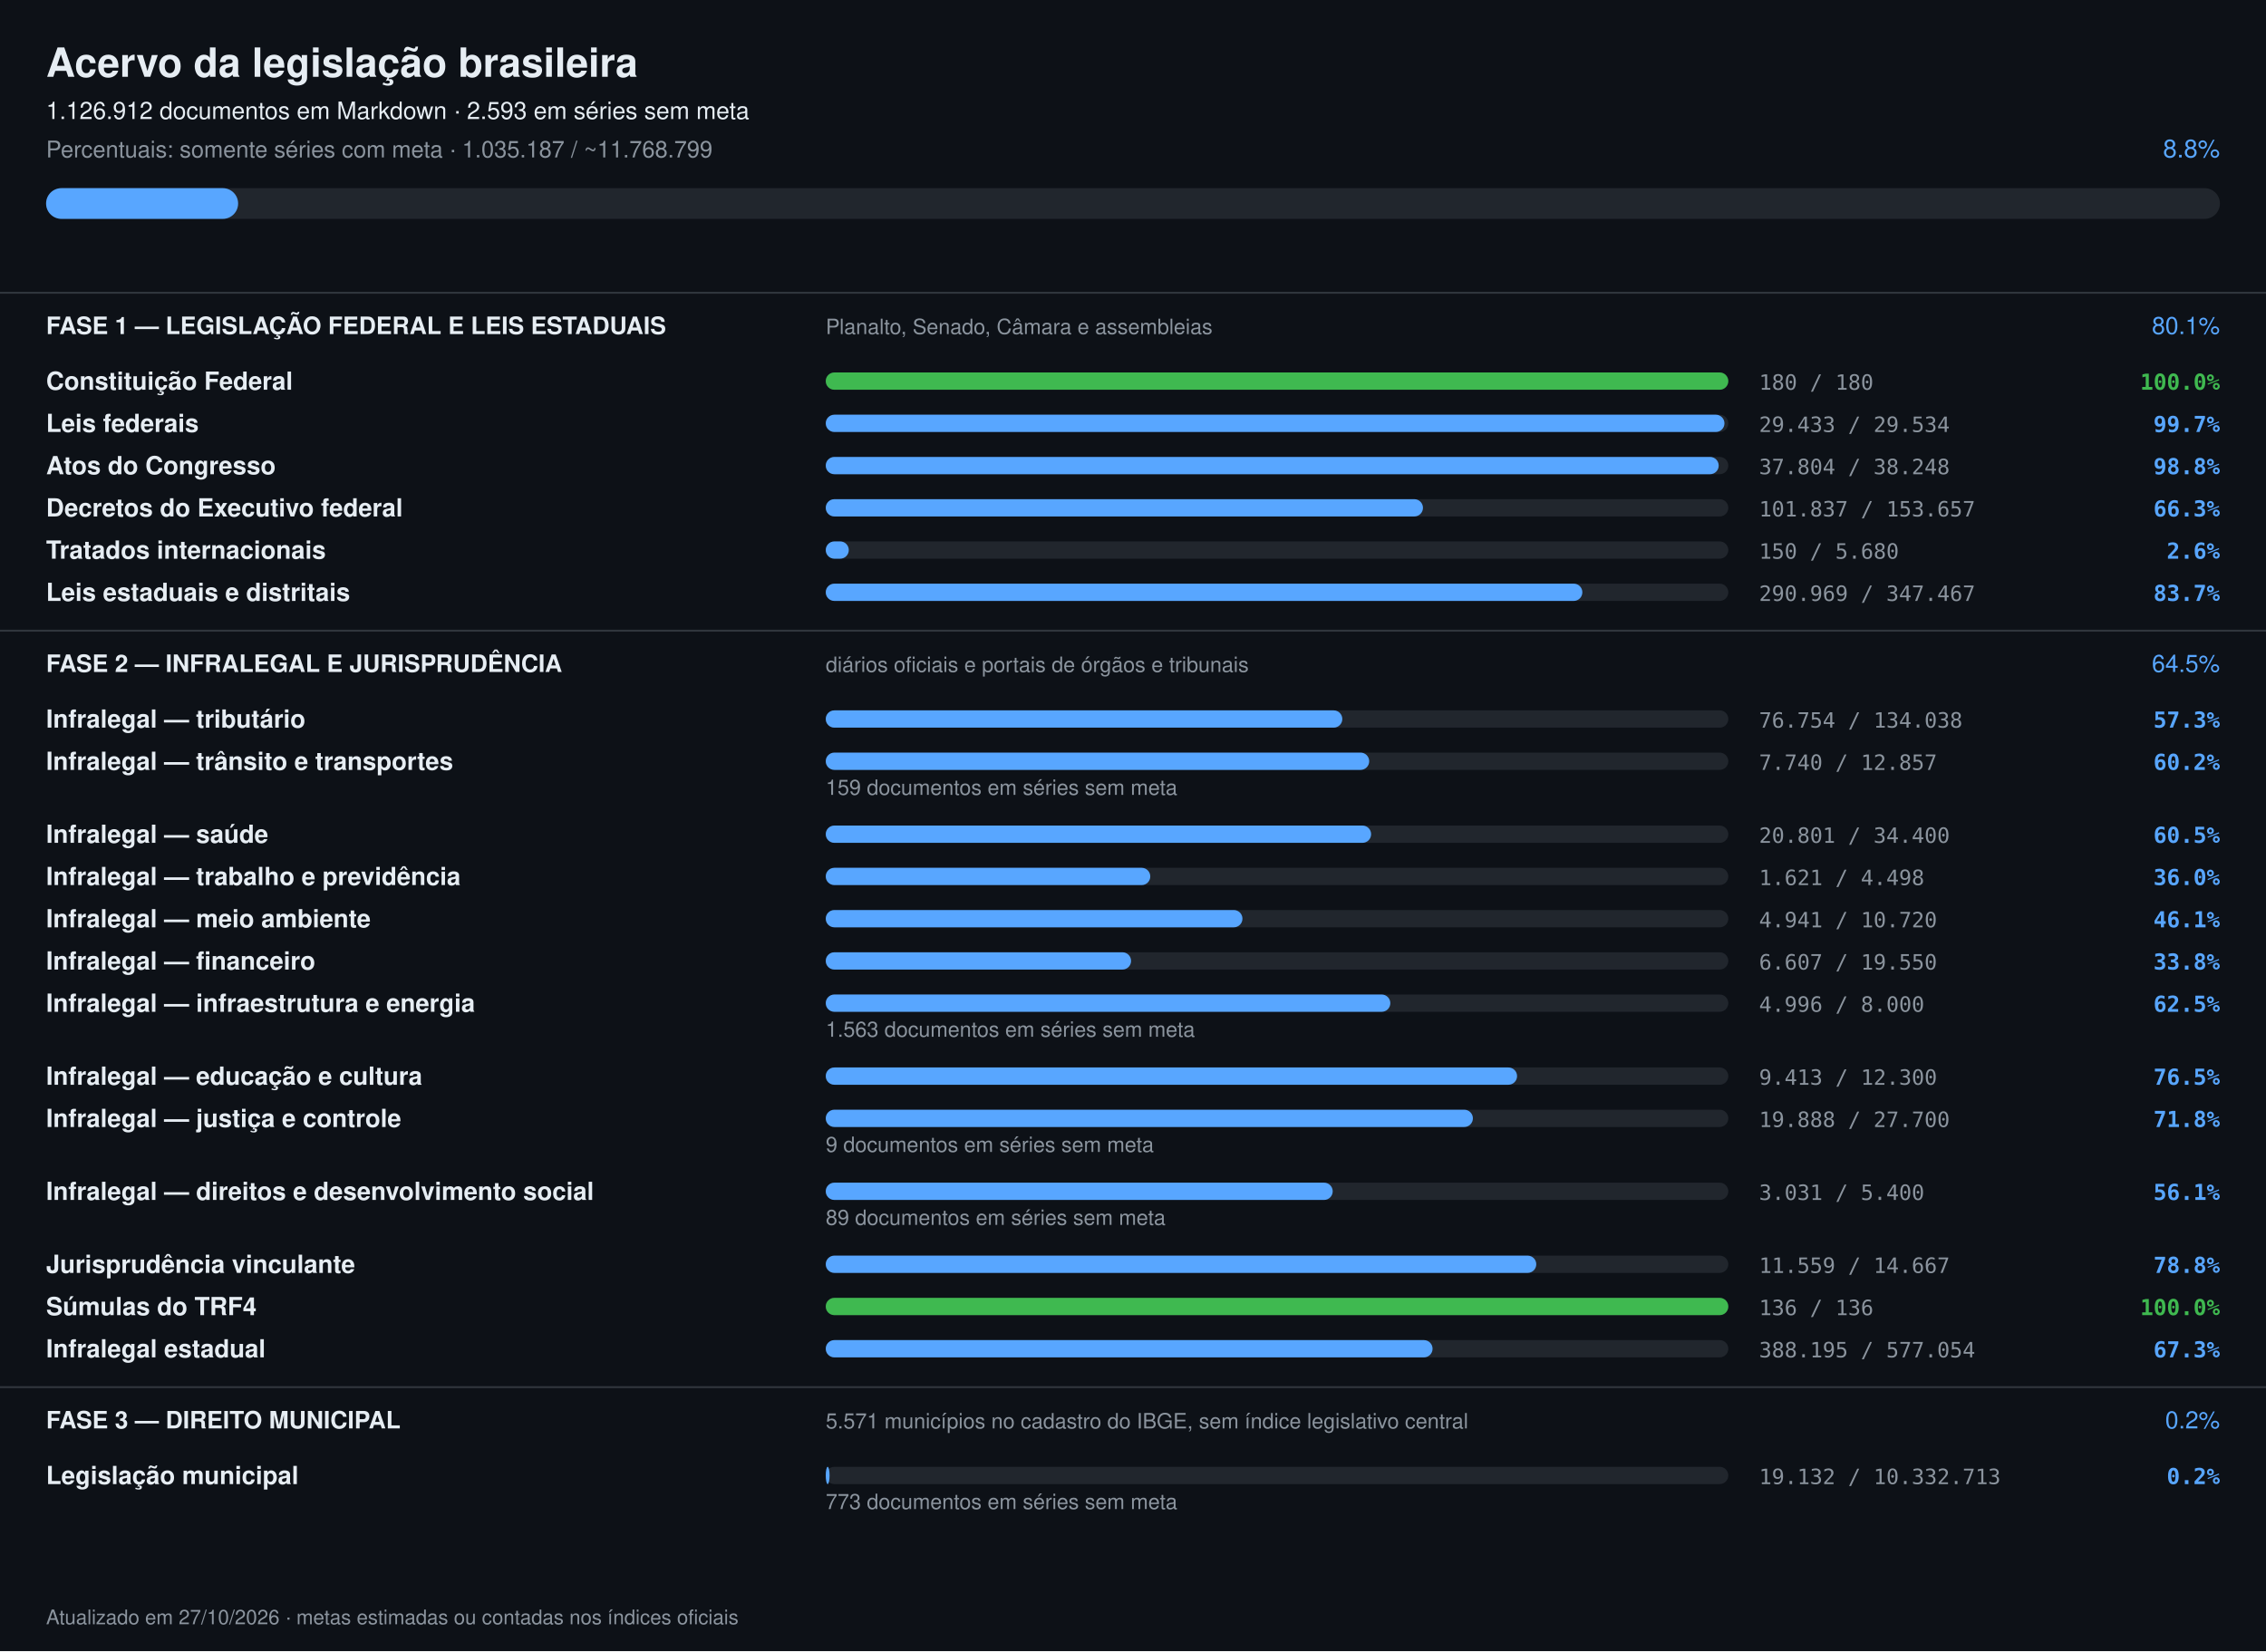
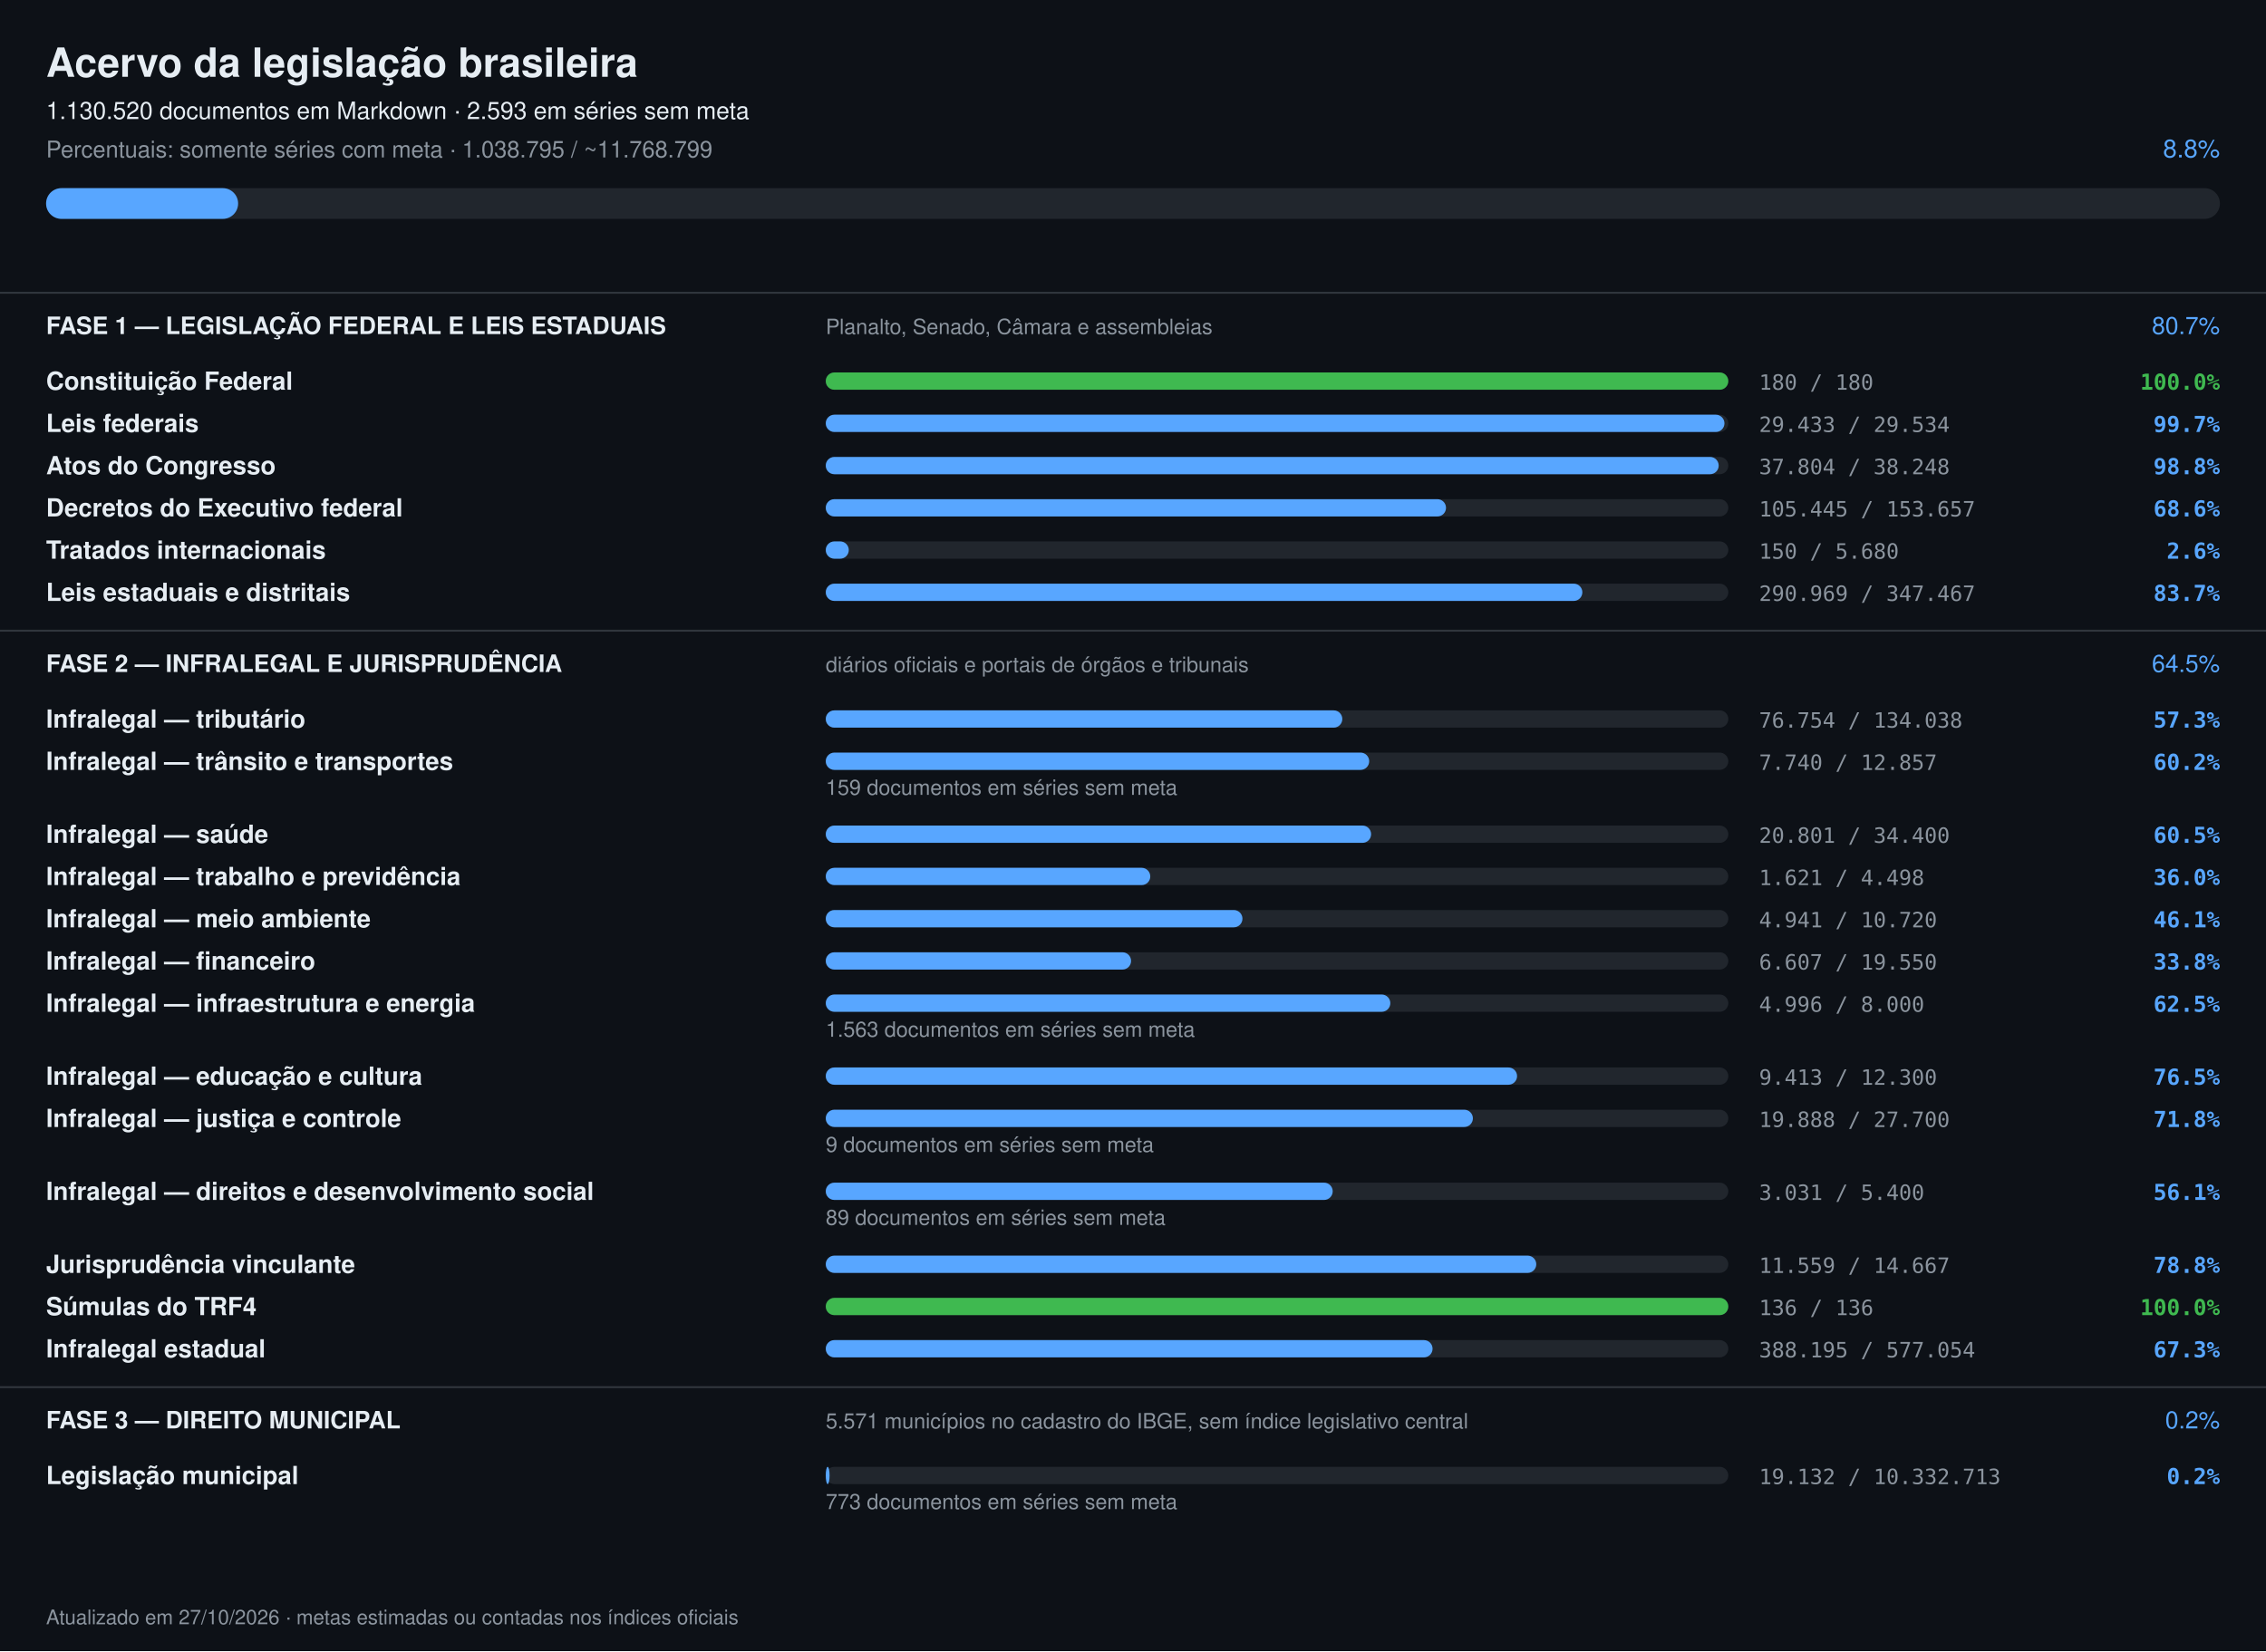
<svg xmlns="http://www.w3.org/2000/svg" width="1180" height="860" viewBox="0 0 1180 860" font-family="-apple-system,Segoe UI,Helvetica,Arial,sans-serif">
  <rect width="1180" height="860" fill="#0d1117" />
  <text x="24" y="40" font-size="21" font-weight="700" fill="#e6edf3">Acervo da legislação brasileira</text>
-   <text x="24" y="62" font-size="12.5" fill="#e6edf3">1.126.912 documentos em Markdown · 2.593 em séries sem meta</text>
-   <text x="24" y="82" font-size="12" fill="#8b949e">Percentuais: somente séries com meta · 1.035.187 / ~11.768.799</text>
+   <text x="24" y="62" font-size="12.5" fill="#e6edf3">1.130.520 documentos em Markdown · 2.593 em séries sem meta</text>
+   <text x="24" y="82" font-size="12" fill="#8b949e">Percentuais: somente séries com meta · 1.038.795 / ~11.768.799</text>
  <text x="1156" y="82" font-size="13" text-anchor="end" fill="#58a6ff">8.8%</text>
  <rect x="24" y="98" width="1132" height="16" rx="8" fill="#21262d" />
  <rect x="24" y="98" width="100" height="16" rx="8" fill="#58a6ff" />
  <rect x="0" y="152" width="1180" height="1" fill="#30363d" />
  <text x="24" y="174" font-size="12.5" font-weight="700" fill="#e6edf3">FASE 1 — LEGISLAÇÃO FEDERAL E LEIS ESTADUAIS</text>
  <text x="430" y="174" font-size="11" fill="#8b949e">Planalto, Senado, Câmara e assembleias</text>
-   <text x="1156" y="174" font-size="12.5" text-anchor="end" fill="#58a6ff">80.1%</text>
+   <text x="1156" y="174" font-size="12.5" text-anchor="end" fill="#58a6ff">80.7%</text>
  <text x="24" y="203" font-size="13" font-weight="600" fill="#e6edf3">Constituição Federal</text>
  <rect x="430" y="194" width="470" height="9" rx="4.5" fill="#21262d" />
  <rect x="430" y="194" width="470" height="9" rx="4.5" fill="#3fb950" />
  <text x="916" y="203" font-size="11" fill="#8b949e" font-family="ui-monospace,monospace">180 / 180</text>
  <text x="1156" y="203" font-size="11.5" text-anchor="end" font-weight="600" fill="#3fb950" font-family="ui-monospace,monospace">100.0%</text>
  <text x="24" y="225" font-size="13" font-weight="600" fill="#e6edf3">Leis federais</text>
  <rect x="430" y="216" width="470" height="9" rx="4.5" fill="#21262d" />
  <rect x="430" y="216" width="468" height="9" rx="4.5" fill="#58a6ff" />
  <text x="916" y="225" font-size="11" fill="#8b949e" font-family="ui-monospace,monospace">29.433 / 29.534</text>
  <text x="1156" y="225" font-size="11.5" text-anchor="end" font-weight="600" fill="#58a6ff" font-family="ui-monospace,monospace">99.7%</text>
  <text x="24" y="247" font-size="13" font-weight="600" fill="#e6edf3">Atos do Congresso</text>
  <rect x="430" y="238" width="470" height="9" rx="4.5" fill="#21262d" />
  <rect x="430" y="238" width="465" height="9" rx="4.5" fill="#58a6ff" />
  <text x="916" y="247" font-size="11" fill="#8b949e" font-family="ui-monospace,monospace">37.804 / 38.248</text>
  <text x="1156" y="247" font-size="11.5" text-anchor="end" font-weight="600" fill="#58a6ff" font-family="ui-monospace,monospace">98.8%</text>
  <text x="24" y="269" font-size="13" font-weight="600" fill="#e6edf3">Decretos do Executivo federal</text>
  <rect x="430" y="260" width="470" height="9" rx="4.5" fill="#21262d" />
-   <rect x="430" y="260" width="311" height="9" rx="4.5" fill="#58a6ff" />
-   <text x="916" y="269" font-size="11" fill="#8b949e" font-family="ui-monospace,monospace">101.837 / 153.657</text>
-   <text x="1156" y="269" font-size="11.5" text-anchor="end" font-weight="600" fill="#58a6ff" font-family="ui-monospace,monospace">66.3%</text>
+   <rect x="430" y="260" width="323" height="9" rx="4.5" fill="#58a6ff" />
+   <text x="916" y="269" font-size="11" fill="#8b949e" font-family="ui-monospace,monospace">105.445 / 153.657</text>
+   <text x="1156" y="269" font-size="11.5" text-anchor="end" font-weight="600" fill="#58a6ff" font-family="ui-monospace,monospace">68.6%</text>
  <text x="24" y="291" font-size="13" font-weight="600" fill="#e6edf3">Tratados internacionais</text>
  <rect x="430" y="282" width="470" height="9" rx="4.5" fill="#21262d" />
  <rect x="430" y="282" width="12" height="9" rx="4.5" fill="#58a6ff" />
  <text x="916" y="291" font-size="11" fill="#8b949e" font-family="ui-monospace,monospace">150 / 5.680</text>
  <text x="1156" y="291" font-size="11.5" text-anchor="end" font-weight="600" fill="#58a6ff" font-family="ui-monospace,monospace">2.6%</text>
  <text x="24" y="313" font-size="13" font-weight="600" fill="#e6edf3">Leis estaduais e distritais</text>
  <rect x="430" y="304" width="470" height="9" rx="4.5" fill="#21262d" />
  <rect x="430" y="304" width="394" height="9" rx="4.5" fill="#58a6ff" />
  <text x="916" y="313" font-size="11" fill="#8b949e" font-family="ui-monospace,monospace">290.969 / 347.467</text>
  <text x="1156" y="313" font-size="11.5" text-anchor="end" font-weight="600" fill="#58a6ff" font-family="ui-monospace,monospace">83.7%</text>
  <rect x="0" y="328" width="1180" height="1" fill="#30363d" />
  <text x="24" y="350" font-size="12.5" font-weight="700" fill="#e6edf3">FASE 2 — INFRALEGAL E JURISPRUDÊNCIA</text>
  <text x="430" y="350" font-size="11" fill="#8b949e">diários oficiais e portais de órgãos e tribunais</text>
  <text x="1156" y="350" font-size="12.5" text-anchor="end" fill="#58a6ff">64.5%</text>
  <text x="24" y="379" font-size="13" font-weight="600" fill="#e6edf3">Infralegal — tributário</text>
  <rect x="430" y="370" width="470" height="9" rx="4.5" fill="#21262d" />
  <rect x="430" y="370" width="269" height="9" rx="4.5" fill="#58a6ff" />
  <text x="916" y="379" font-size="11" fill="#8b949e" font-family="ui-monospace,monospace">76.754 / 134.038</text>
  <text x="1156" y="379" font-size="11.5" text-anchor="end" font-weight="600" fill="#58a6ff" font-family="ui-monospace,monospace">57.3%</text>
  <text x="24" y="401" font-size="13" font-weight="600" fill="#e6edf3">Infralegal — trânsito e transportes</text>
  <rect x="430" y="392" width="470" height="9" rx="4.5" fill="#21262d" />
  <rect x="430" y="392" width="283" height="9" rx="4.5" fill="#58a6ff" />
  <text x="916" y="401" font-size="11" fill="#8b949e" font-family="ui-monospace,monospace">7.740 / 12.857</text>
  <text x="1156" y="401" font-size="11.5" text-anchor="end" font-weight="600" fill="#58a6ff" font-family="ui-monospace,monospace">60.2%</text>
  <text x="430" y="414" font-size="11" fill="#8b949e">159 documentos em séries sem meta</text>
  <text x="24" y="439" font-size="13" font-weight="600" fill="#e6edf3">Infralegal — saúde</text>
  <rect x="430" y="430" width="470" height="9" rx="4.5" fill="#21262d" />
  <rect x="430" y="430" width="284" height="9" rx="4.5" fill="#58a6ff" />
  <text x="916" y="439" font-size="11" fill="#8b949e" font-family="ui-monospace,monospace">20.801 / 34.400</text>
  <text x="1156" y="439" font-size="11.5" text-anchor="end" font-weight="600" fill="#58a6ff" font-family="ui-monospace,monospace">60.5%</text>
  <text x="24" y="461" font-size="13" font-weight="600" fill="#e6edf3">Infralegal — trabalho e previdência</text>
  <rect x="430" y="452" width="470" height="9" rx="4.5" fill="#21262d" />
  <rect x="430" y="452" width="169" height="9" rx="4.5" fill="#58a6ff" />
  <text x="916" y="461" font-size="11" fill="#8b949e" font-family="ui-monospace,monospace">1.621 / 4.498</text>
  <text x="1156" y="461" font-size="11.5" text-anchor="end" font-weight="600" fill="#58a6ff" font-family="ui-monospace,monospace">36.0%</text>
  <text x="24" y="483" font-size="13" font-weight="600" fill="#e6edf3">Infralegal — meio ambiente</text>
  <rect x="430" y="474" width="470" height="9" rx="4.5" fill="#21262d" />
  <rect x="430" y="474" width="217" height="9" rx="4.5" fill="#58a6ff" />
  <text x="916" y="483" font-size="11" fill="#8b949e" font-family="ui-monospace,monospace">4.941 / 10.720</text>
  <text x="1156" y="483" font-size="11.5" text-anchor="end" font-weight="600" fill="#58a6ff" font-family="ui-monospace,monospace">46.1%</text>
  <text x="24" y="505" font-size="13" font-weight="600" fill="#e6edf3">Infralegal — financeiro</text>
  <rect x="430" y="496" width="470" height="9" rx="4.5" fill="#21262d" />
  <rect x="430" y="496" width="159" height="9" rx="4.5" fill="#58a6ff" />
  <text x="916" y="505" font-size="11" fill="#8b949e" font-family="ui-monospace,monospace">6.607 / 19.550</text>
  <text x="1156" y="505" font-size="11.5" text-anchor="end" font-weight="600" fill="#58a6ff" font-family="ui-monospace,monospace">33.8%</text>
  <text x="24" y="527" font-size="13" font-weight="600" fill="#e6edf3">Infralegal — infraestrutura e energia</text>
  <rect x="430" y="518" width="470" height="9" rx="4.5" fill="#21262d" />
  <rect x="430" y="518" width="294" height="9" rx="4.5" fill="#58a6ff" />
  <text x="916" y="527" font-size="11" fill="#8b949e" font-family="ui-monospace,monospace">4.996 / 8.000</text>
  <text x="1156" y="527" font-size="11.5" text-anchor="end" font-weight="600" fill="#58a6ff" font-family="ui-monospace,monospace">62.5%</text>
  <text x="430" y="540" font-size="11" fill="#8b949e">1.563 documentos em séries sem meta</text>
  <text x="24" y="565" font-size="13" font-weight="600" fill="#e6edf3">Infralegal — educação e cultura</text>
  <rect x="430" y="556" width="470" height="9" rx="4.5" fill="#21262d" />
  <rect x="430" y="556" width="360" height="9" rx="4.5" fill="#58a6ff" />
  <text x="916" y="565" font-size="11" fill="#8b949e" font-family="ui-monospace,monospace">9.413 / 12.300</text>
  <text x="1156" y="565" font-size="11.5" text-anchor="end" font-weight="600" fill="#58a6ff" font-family="ui-monospace,monospace">76.5%</text>
  <text x="24" y="587" font-size="13" font-weight="600" fill="#e6edf3">Infralegal — justiça e controle</text>
  <rect x="430" y="578" width="470" height="9" rx="4.5" fill="#21262d" />
  <rect x="430" y="578" width="337" height="9" rx="4.5" fill="#58a6ff" />
  <text x="916" y="587" font-size="11" fill="#8b949e" font-family="ui-monospace,monospace">19.888 / 27.700</text>
  <text x="1156" y="587" font-size="11.5" text-anchor="end" font-weight="600" fill="#58a6ff" font-family="ui-monospace,monospace">71.8%</text>
  <text x="430" y="600" font-size="11" fill="#8b949e">9 documentos em séries sem meta</text>
  <text x="24" y="625" font-size="13" font-weight="600" fill="#e6edf3">Infralegal — direitos e desenvolvimento social</text>
  <rect x="430" y="616" width="470" height="9" rx="4.5" fill="#21262d" />
  <rect x="430" y="616" width="264" height="9" rx="4.5" fill="#58a6ff" />
  <text x="916" y="625" font-size="11" fill="#8b949e" font-family="ui-monospace,monospace">3.031 / 5.400</text>
  <text x="1156" y="625" font-size="11.5" text-anchor="end" font-weight="600" fill="#58a6ff" font-family="ui-monospace,monospace">56.1%</text>
  <text x="430" y="638" font-size="11" fill="#8b949e">89 documentos em séries sem meta</text>
  <text x="24" y="663" font-size="13" font-weight="600" fill="#e6edf3">Jurisprudência vinculante</text>
  <rect x="430" y="654" width="470" height="9" rx="4.5" fill="#21262d" />
  <rect x="430" y="654" width="370" height="9" rx="4.5" fill="#58a6ff" />
  <text x="916" y="663" font-size="11" fill="#8b949e" font-family="ui-monospace,monospace">11.559 / 14.667</text>
  <text x="1156" y="663" font-size="11.5" text-anchor="end" font-weight="600" fill="#58a6ff" font-family="ui-monospace,monospace">78.8%</text>
  <text x="24" y="685" font-size="13" font-weight="600" fill="#e6edf3">Súmulas do TRF4</text>
  <rect x="430" y="676" width="470" height="9" rx="4.5" fill="#21262d" />
  <rect x="430" y="676" width="470" height="9" rx="4.5" fill="#3fb950" />
  <text x="916" y="685" font-size="11" fill="#8b949e" font-family="ui-monospace,monospace">136 / 136</text>
  <text x="1156" y="685" font-size="11.5" text-anchor="end" font-weight="600" fill="#3fb950" font-family="ui-monospace,monospace">100.0%</text>
  <text x="24" y="707" font-size="13" font-weight="600" fill="#e6edf3">Infralegal estadual</text>
  <rect x="430" y="698" width="470" height="9" rx="4.5" fill="#21262d" />
  <rect x="430" y="698" width="316" height="9" rx="4.5" fill="#58a6ff" />
  <text x="916" y="707" font-size="11" fill="#8b949e" font-family="ui-monospace,monospace">388.195 / 577.054</text>
  <text x="1156" y="707" font-size="11.5" text-anchor="end" font-weight="600" fill="#58a6ff" font-family="ui-monospace,monospace">67.3%</text>
  <rect x="0" y="722" width="1180" height="1" fill="#30363d" />
  <text x="24" y="744" font-size="12.5" font-weight="700" fill="#e6edf3">FASE 3 — DIREITO MUNICIPAL</text>
  <text x="430" y="744" font-size="11" fill="#8b949e">5.571 municípios no cadastro do IBGE, sem índice legislativo central</text>
  <text x="1156" y="744" font-size="12.5" text-anchor="end" fill="#58a6ff">0.2%</text>
  <text x="24" y="773" font-size="13" font-weight="600" fill="#e6edf3">Legislação municipal</text>
  <rect x="430" y="764" width="470" height="9" rx="4.5" fill="#21262d" />
  <rect x="430" y="764" width="2" height="9" rx="4.5" fill="#58a6ff" />
  <text x="916" y="773" font-size="11" fill="#8b949e" font-family="ui-monospace,monospace">19.132 / 10.332.713</text>
  <text x="1156" y="773" font-size="11.5" text-anchor="end" font-weight="600" fill="#58a6ff" font-family="ui-monospace,monospace">0.2%</text>
  <text x="430" y="786" font-size="11" fill="#8b949e">773 documentos em séries sem meta</text>
  <text x="24" y="846" font-size="10.5" fill="#8b949e">Atualizado em 27/10/2026 · metas estimadas ou contadas nos índices oficiais</text>
</svg>
